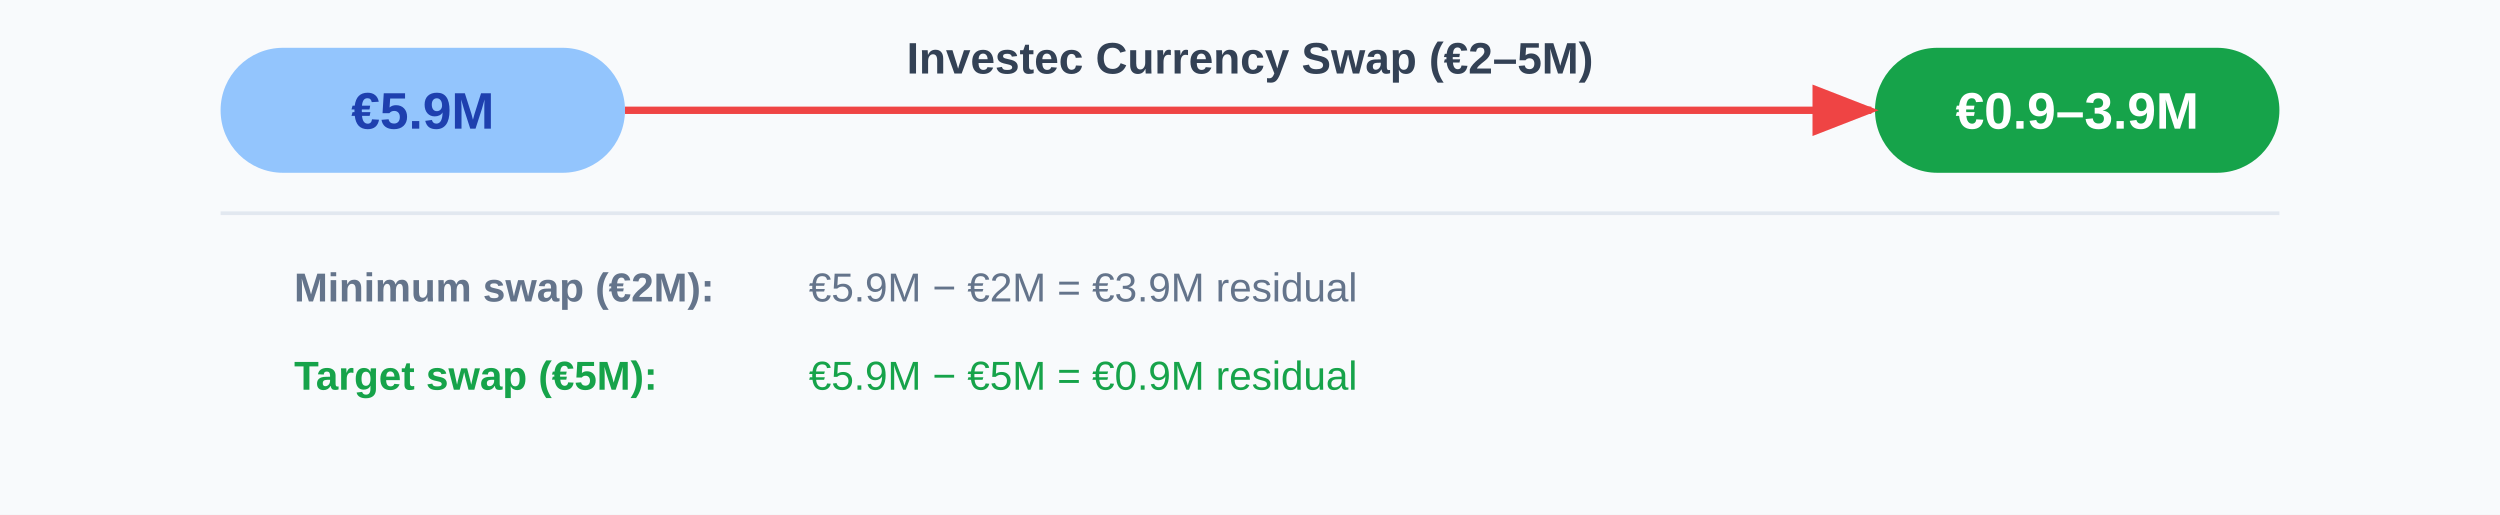
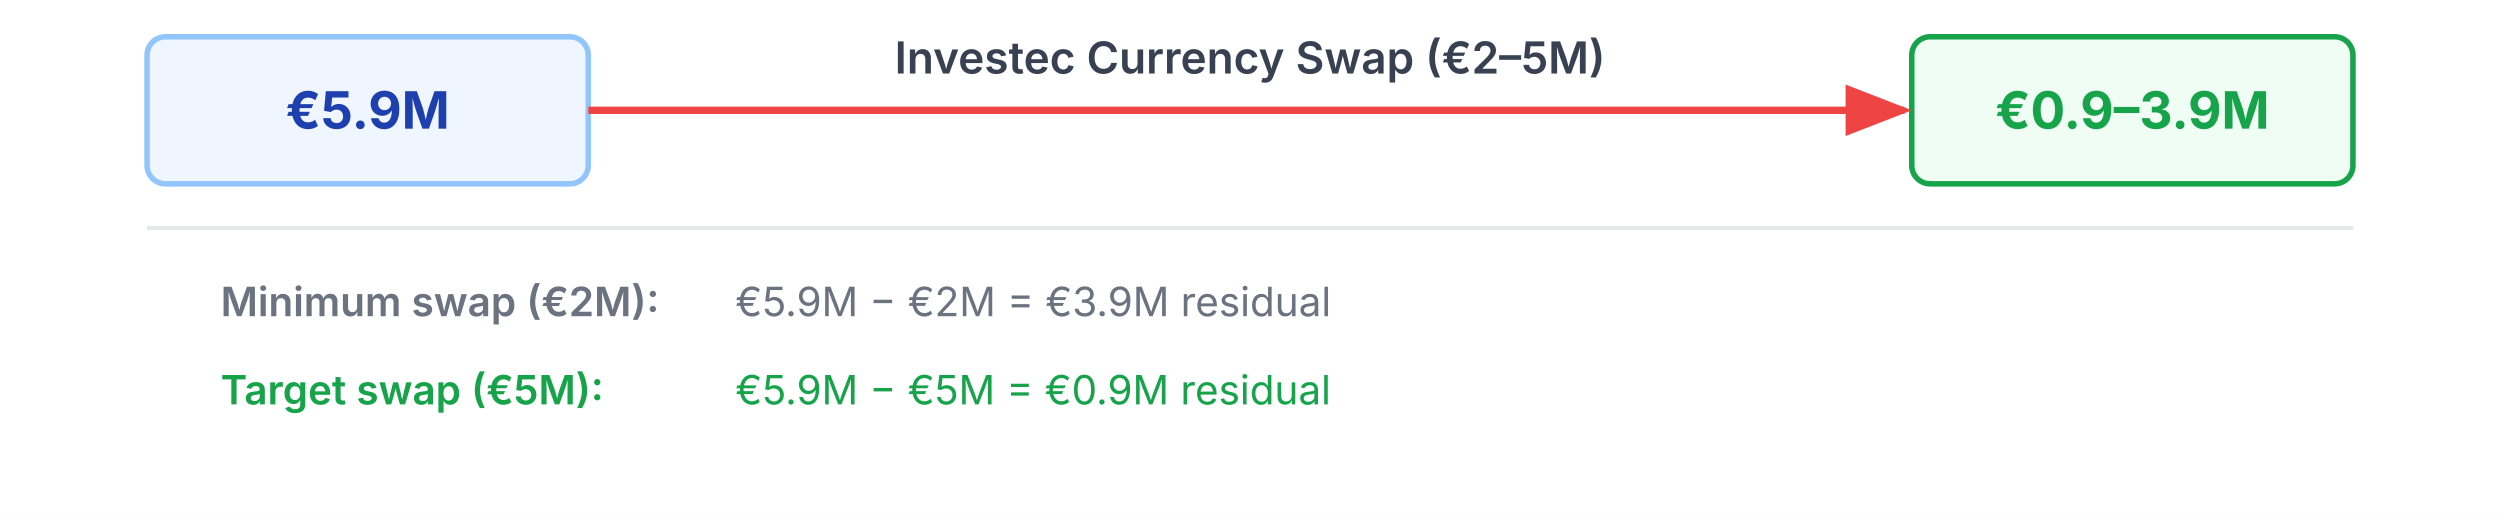
- <svg xmlns="http://www.w3.org/2000/svg" viewBox="0 0 680 140" width="680" height="140" style="font-family:'Segoe UI',Arial,sans-serif;">
+ <svg xmlns="http://www.w3.org/2000/svg" viewBox="0 0 680 140" width="680" height="140">
  <defs>
+     <style>text{font-family:'Inter','Segoe UI',Arial,sans-serif}</style>
    <marker id="arrowSwap" markerWidth="9" markerHeight="7" refX="8" refY="3.5" orient="auto">
      <polygon points="0 0, 9 3.5, 0 7" fill="#ef4444" />
    </marker>
  </defs>
-   <rect width="680" height="140" fill="#f8fafc" />
-   <rect x="60" y="13" width="110" height="34" rx="17" fill="#93c5fd" />
-   <text x="115" y="35" text-anchor="middle" font-size="14" font-weight="700" fill="#1e40af">€5.9M</text>
-   <rect x="510" y="13" width="110" height="34" rx="17" fill="#16a34a" />
-   <text x="565" y="35" text-anchor="middle" font-size="14" font-weight="700" fill="#ffffff">€0.9–3.9M</text>
-   <line x1="170" y1="30" x2="509" y2="30" stroke="#ef4444" stroke-width="2" marker-end="url(#arrowSwap)" />
-   <text x="340" y="20" text-anchor="middle" font-size="12" font-weight="600" fill="#334155">Investec Currency Swap (€2–5M)</text>
-   <line x1="60" y1="58" x2="620" y2="58" stroke="#e2e8f0" stroke-width="1" />
-   <text x="80" y="82" font-size="11" font-weight="600" fill="#64748b">Minimum swap (€2M):</text>
-   <text x="220" y="82" font-size="11" font-weight="400" fill="#64748b">€5.9M − €2M = €3.9M residual</text>
-   <text x="80" y="106" font-size="11" font-weight="600" fill="#16a34a">Target swap (€5M):</text>
-   <text x="220" y="106" font-size="11" font-weight="400" fill="#16a34a">€5.9M − €5M = €0.9M residual</text>
+   <rect width="680" height="140" fill="#ffffff" />
+   <rect x="40" y="10" width="120" height="40" rx="5" fill="#EFF6FF" stroke="#93C5FD" stroke-width="1.5" />
+   <text x="100" y="35" text-anchor="middle" font-size="14" font-weight="700" fill="#1e40af">€5.9M</text>
+   <rect x="520" y="10" width="120" height="40" rx="5" fill="#F0FDF4" stroke="#16A34A" stroke-width="1.5" />
+   <text x="580" y="35" text-anchor="middle" font-size="14" font-weight="700" fill="#16A34A">€0.9–3.9M</text>
+   <line x1="160" y1="30" x2="518" y2="30" stroke="#ef4444" stroke-width="2" marker-end="url(#arrowSwap)" />
+   <text x="340" y="20" text-anchor="middle" font-size="12" font-weight="600" fill="#374151">Investec Currency Swap (€2–5M)</text>
+   <line x1="40" y1="62" x2="640" y2="62" stroke="#E5E7EB" stroke-width="1" />
+   <text x="60" y="86" font-size="11" font-weight="600" fill="#6B7280">Minimum swap (€2M):</text>
+   <text x="200" y="86" font-size="11" font-weight="400" fill="#6B7280">€5.9M − €2M = €3.9M residual</text>
+   <text x="60" y="110" font-size="11" font-weight="600" fill="#16A34A">Target swap (€5M):</text>
+   <text x="200" y="110" font-size="11" font-weight="400" fill="#16A34A">€5.9M − €5M = €0.9M residual</text>
</svg>
